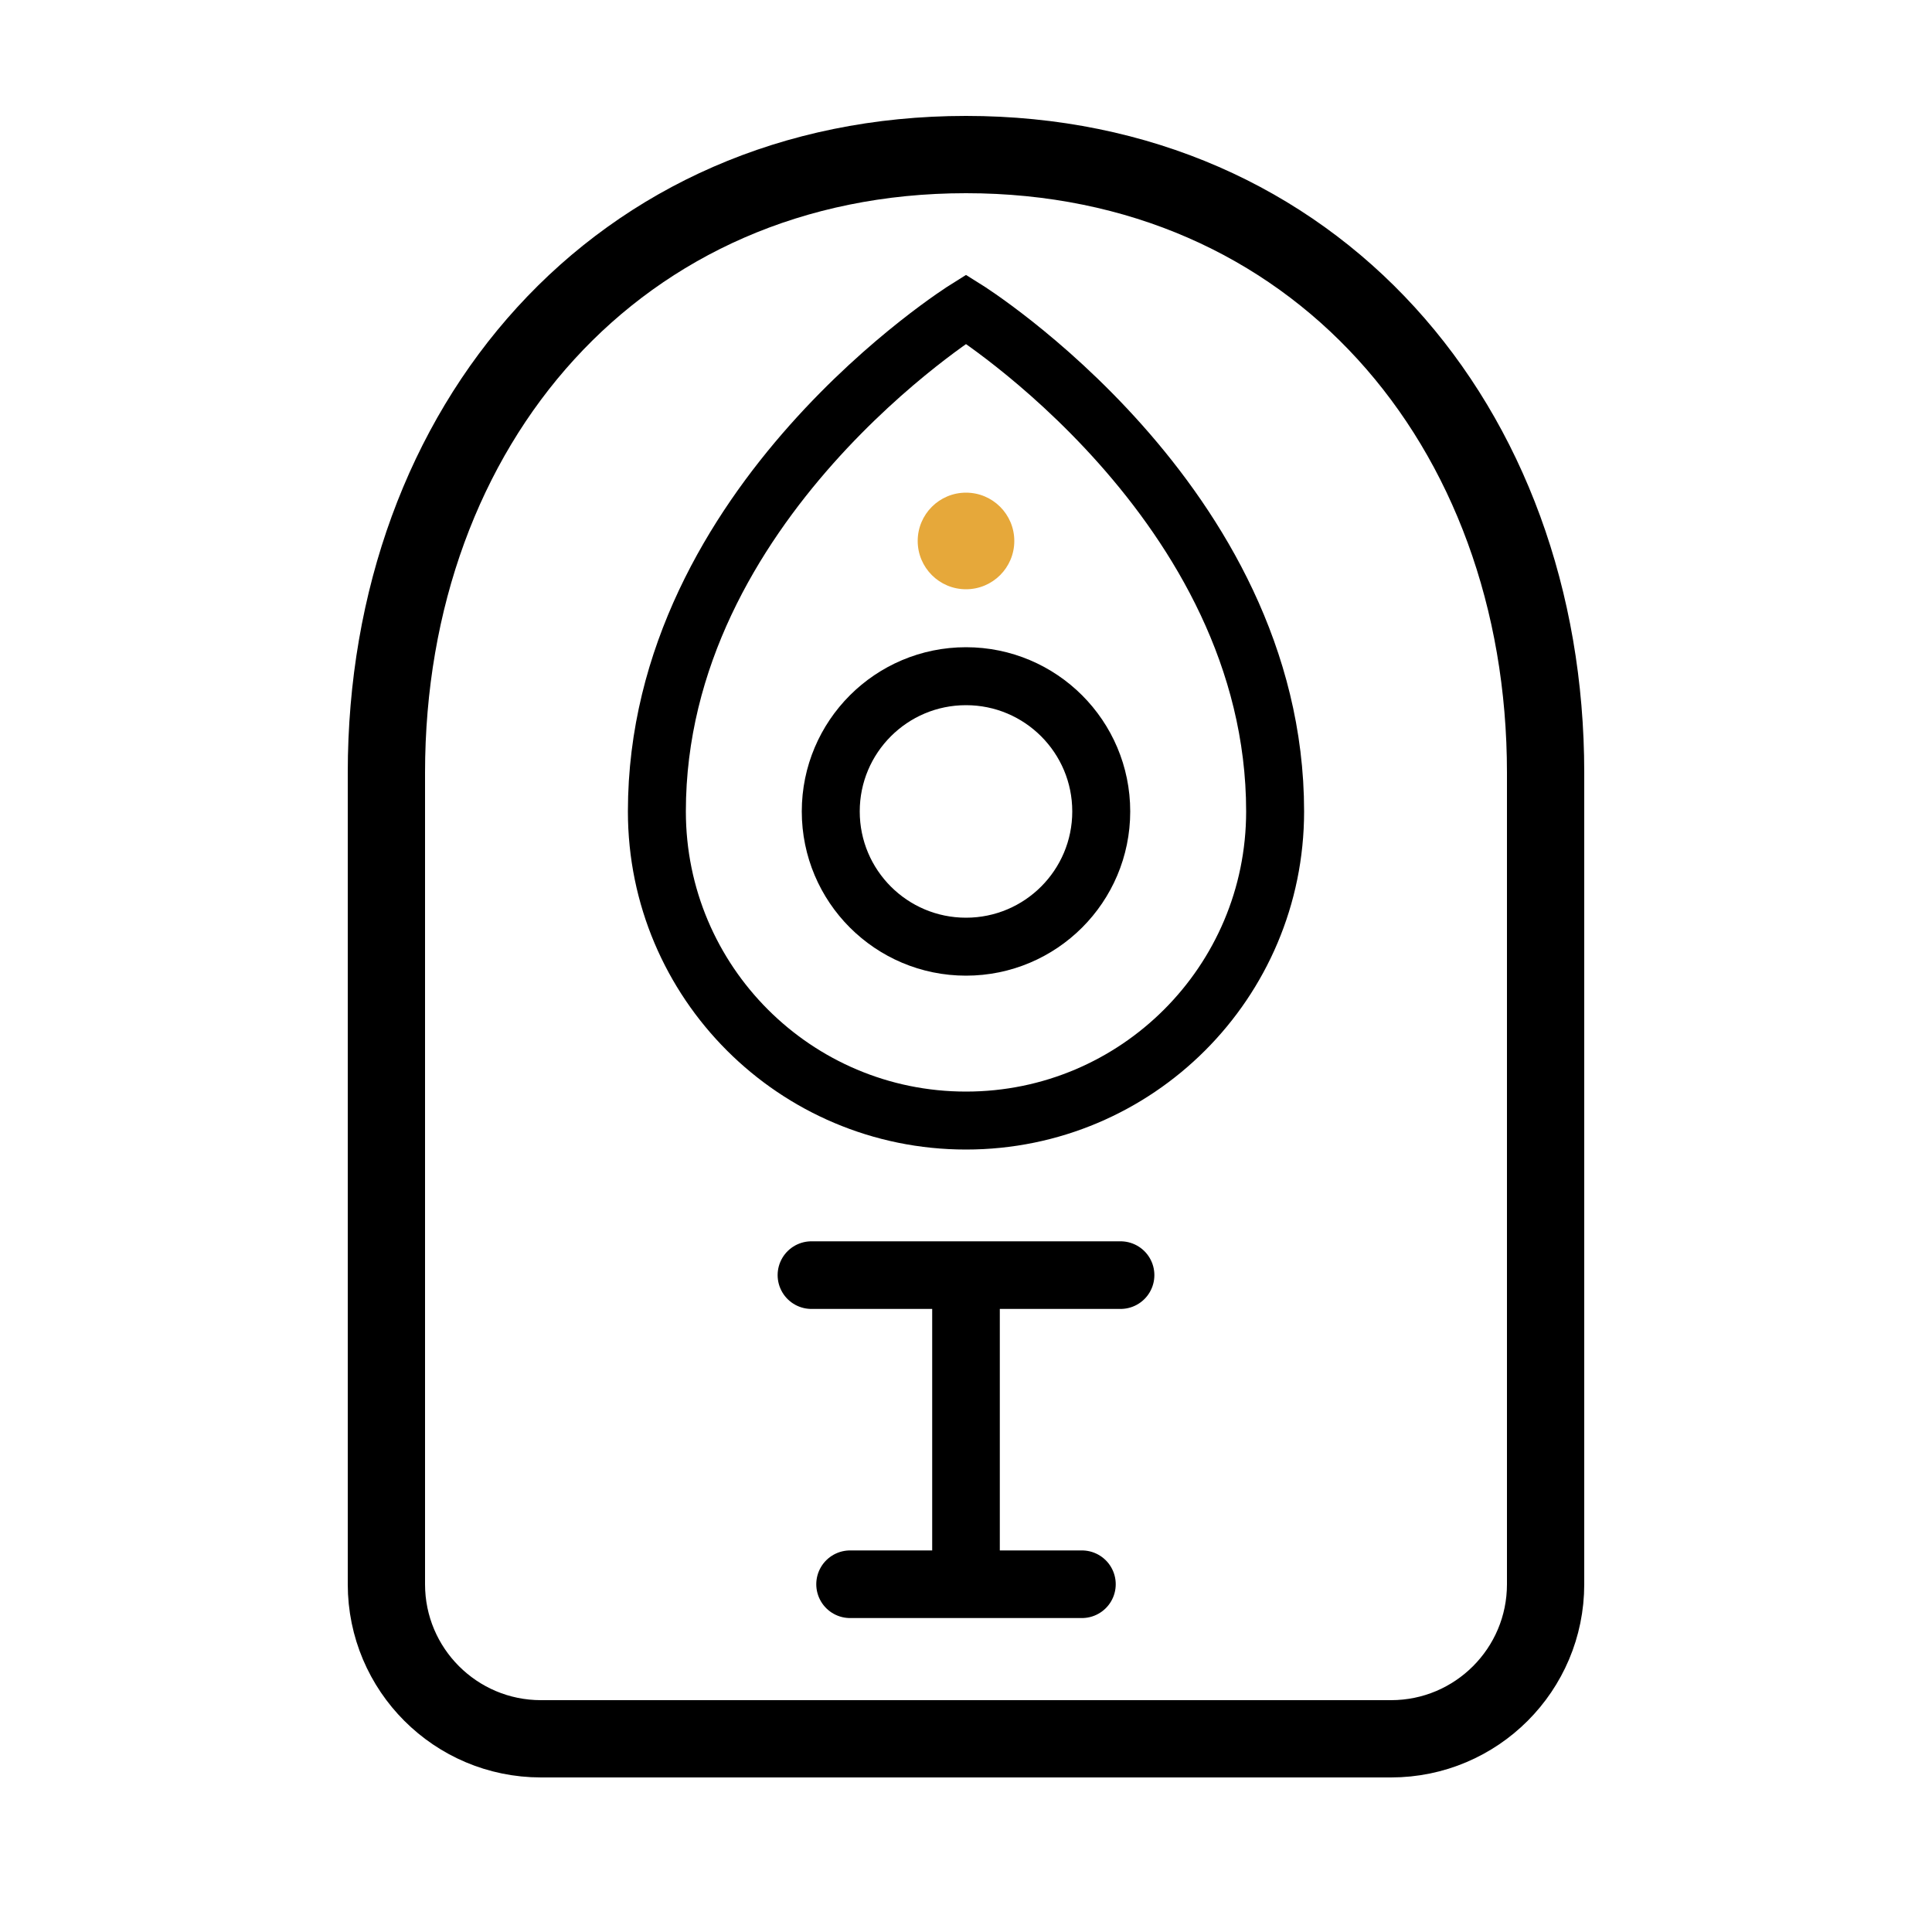
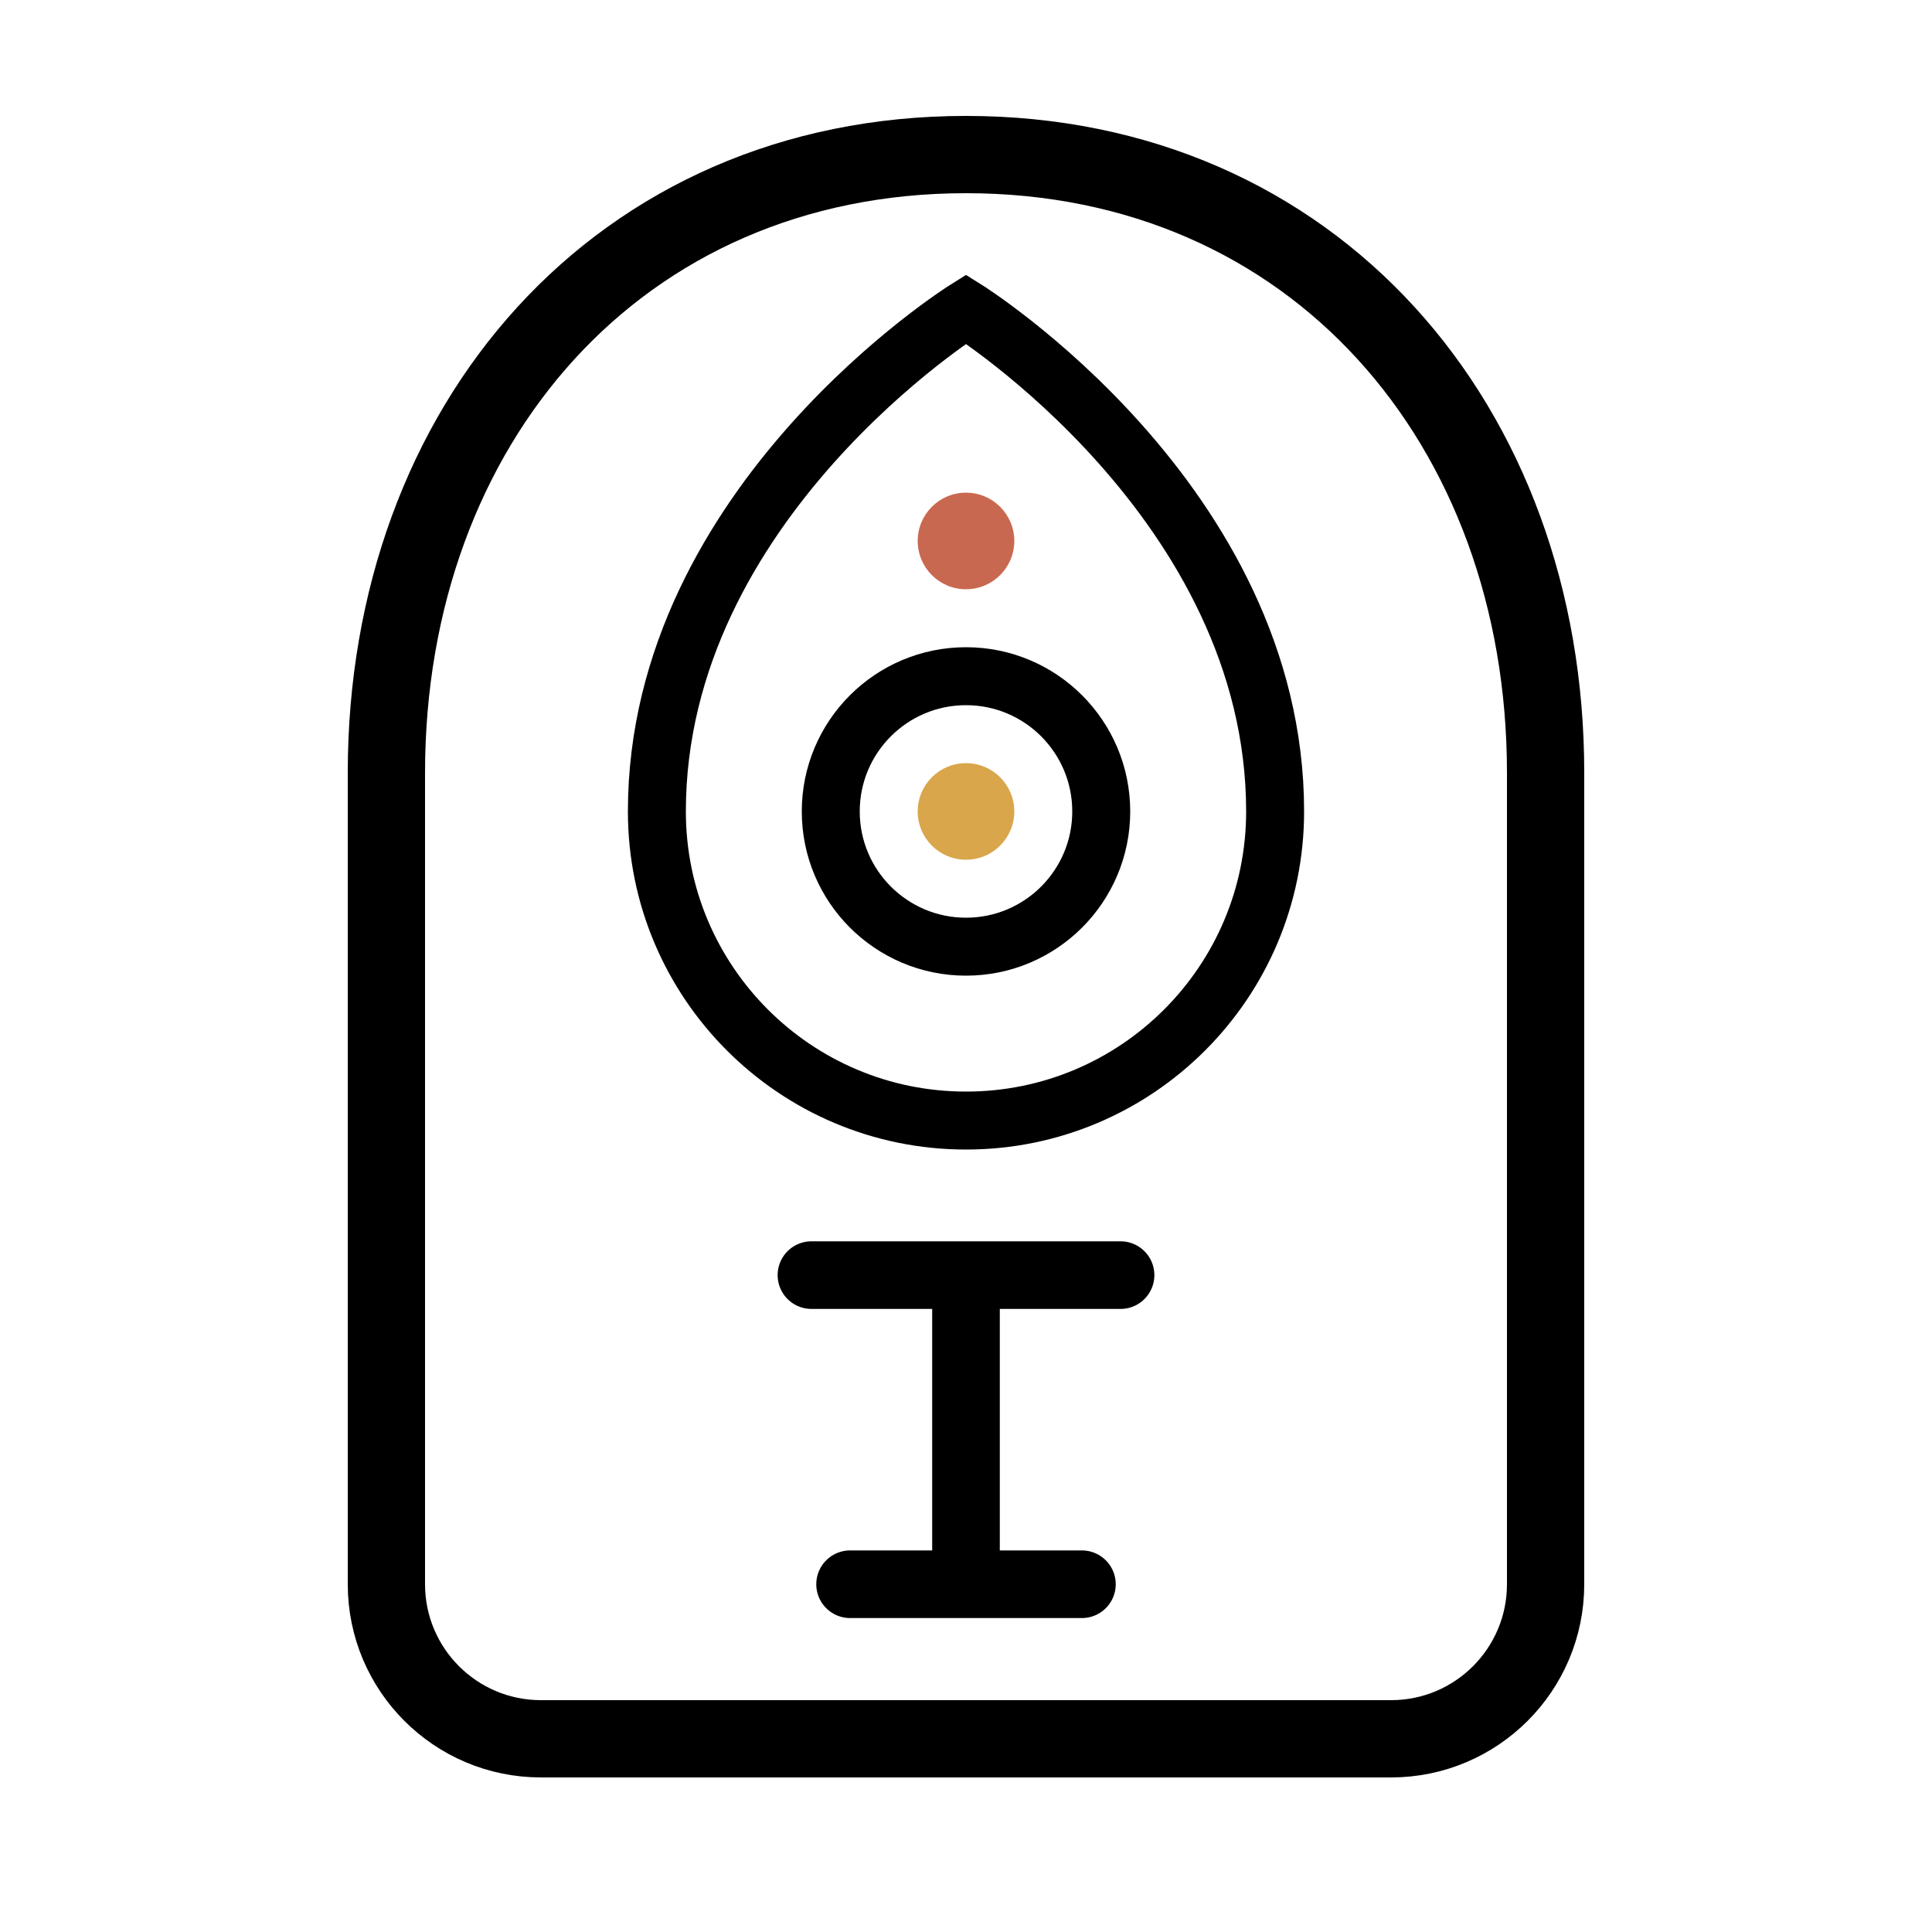
<svg xmlns="http://www.w3.org/2000/svg" viewBox="0 0 100 100" fill="none" width="100%" height="100%">
  <path d="M50 8C32 8 20 22 20 40V82C20 86.418 23.582 90 28 90H72C76.418 90 80 86.418 80 82V40C80 22 68 8 50 8Z" stroke="currentColor" stroke-width="4" stroke-linejoin="round" />
  <path d="M50 16C50 16 34 26 34 42C34 50.837 41.163 58 50 58C58.837 58 66 50.837 66 42C66 26 50 16 50 16Z" stroke="currentColor" stroke-width="3" fill="none" />
  <circle cx="50" cy="42" r="7" stroke="currentColor" stroke-width="3" />
  <path d="M42 66H58M50 66V82M44 82H56" stroke="currentColor" stroke-width="3.5" stroke-linecap="round" />
-   <circle cx="50" cy="28" r="2.5" fill="#E6A83A" />
+   <circle cx="50" cy="28" r="2.5" fill="#C96850" />
+   <circle cx="50" cy="42" r="2.5" fill="#D9A64B" />
</svg>
